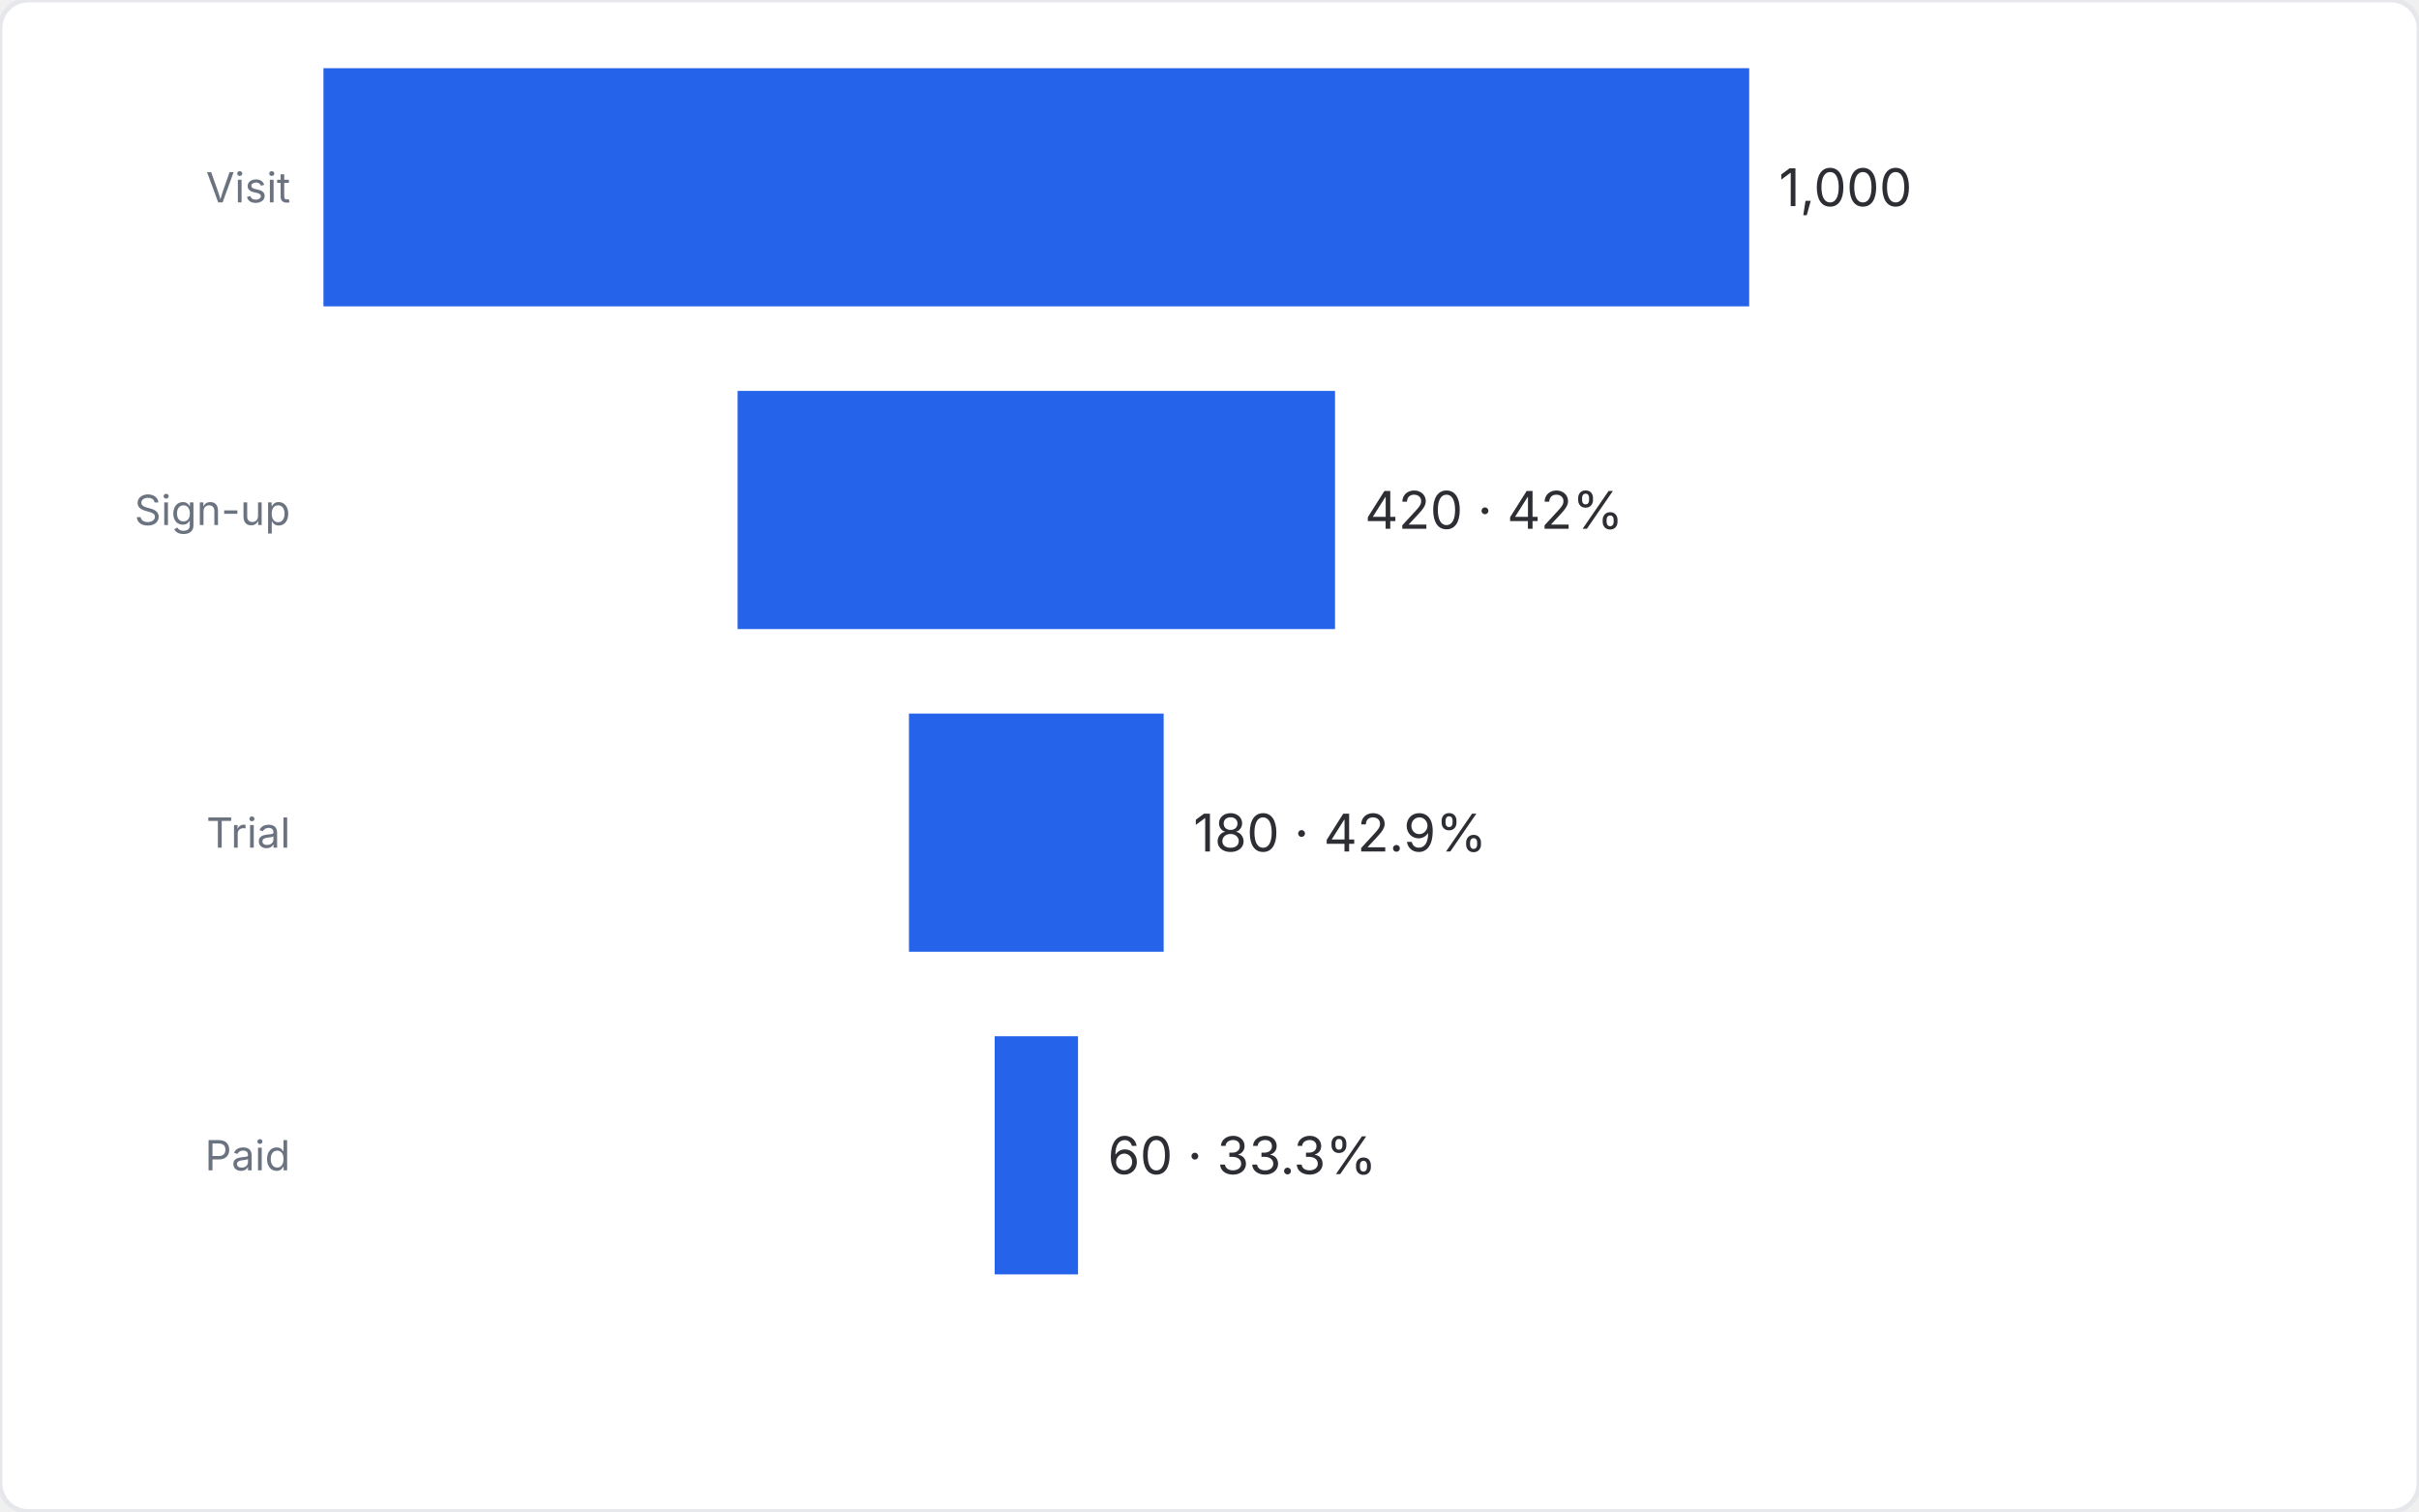
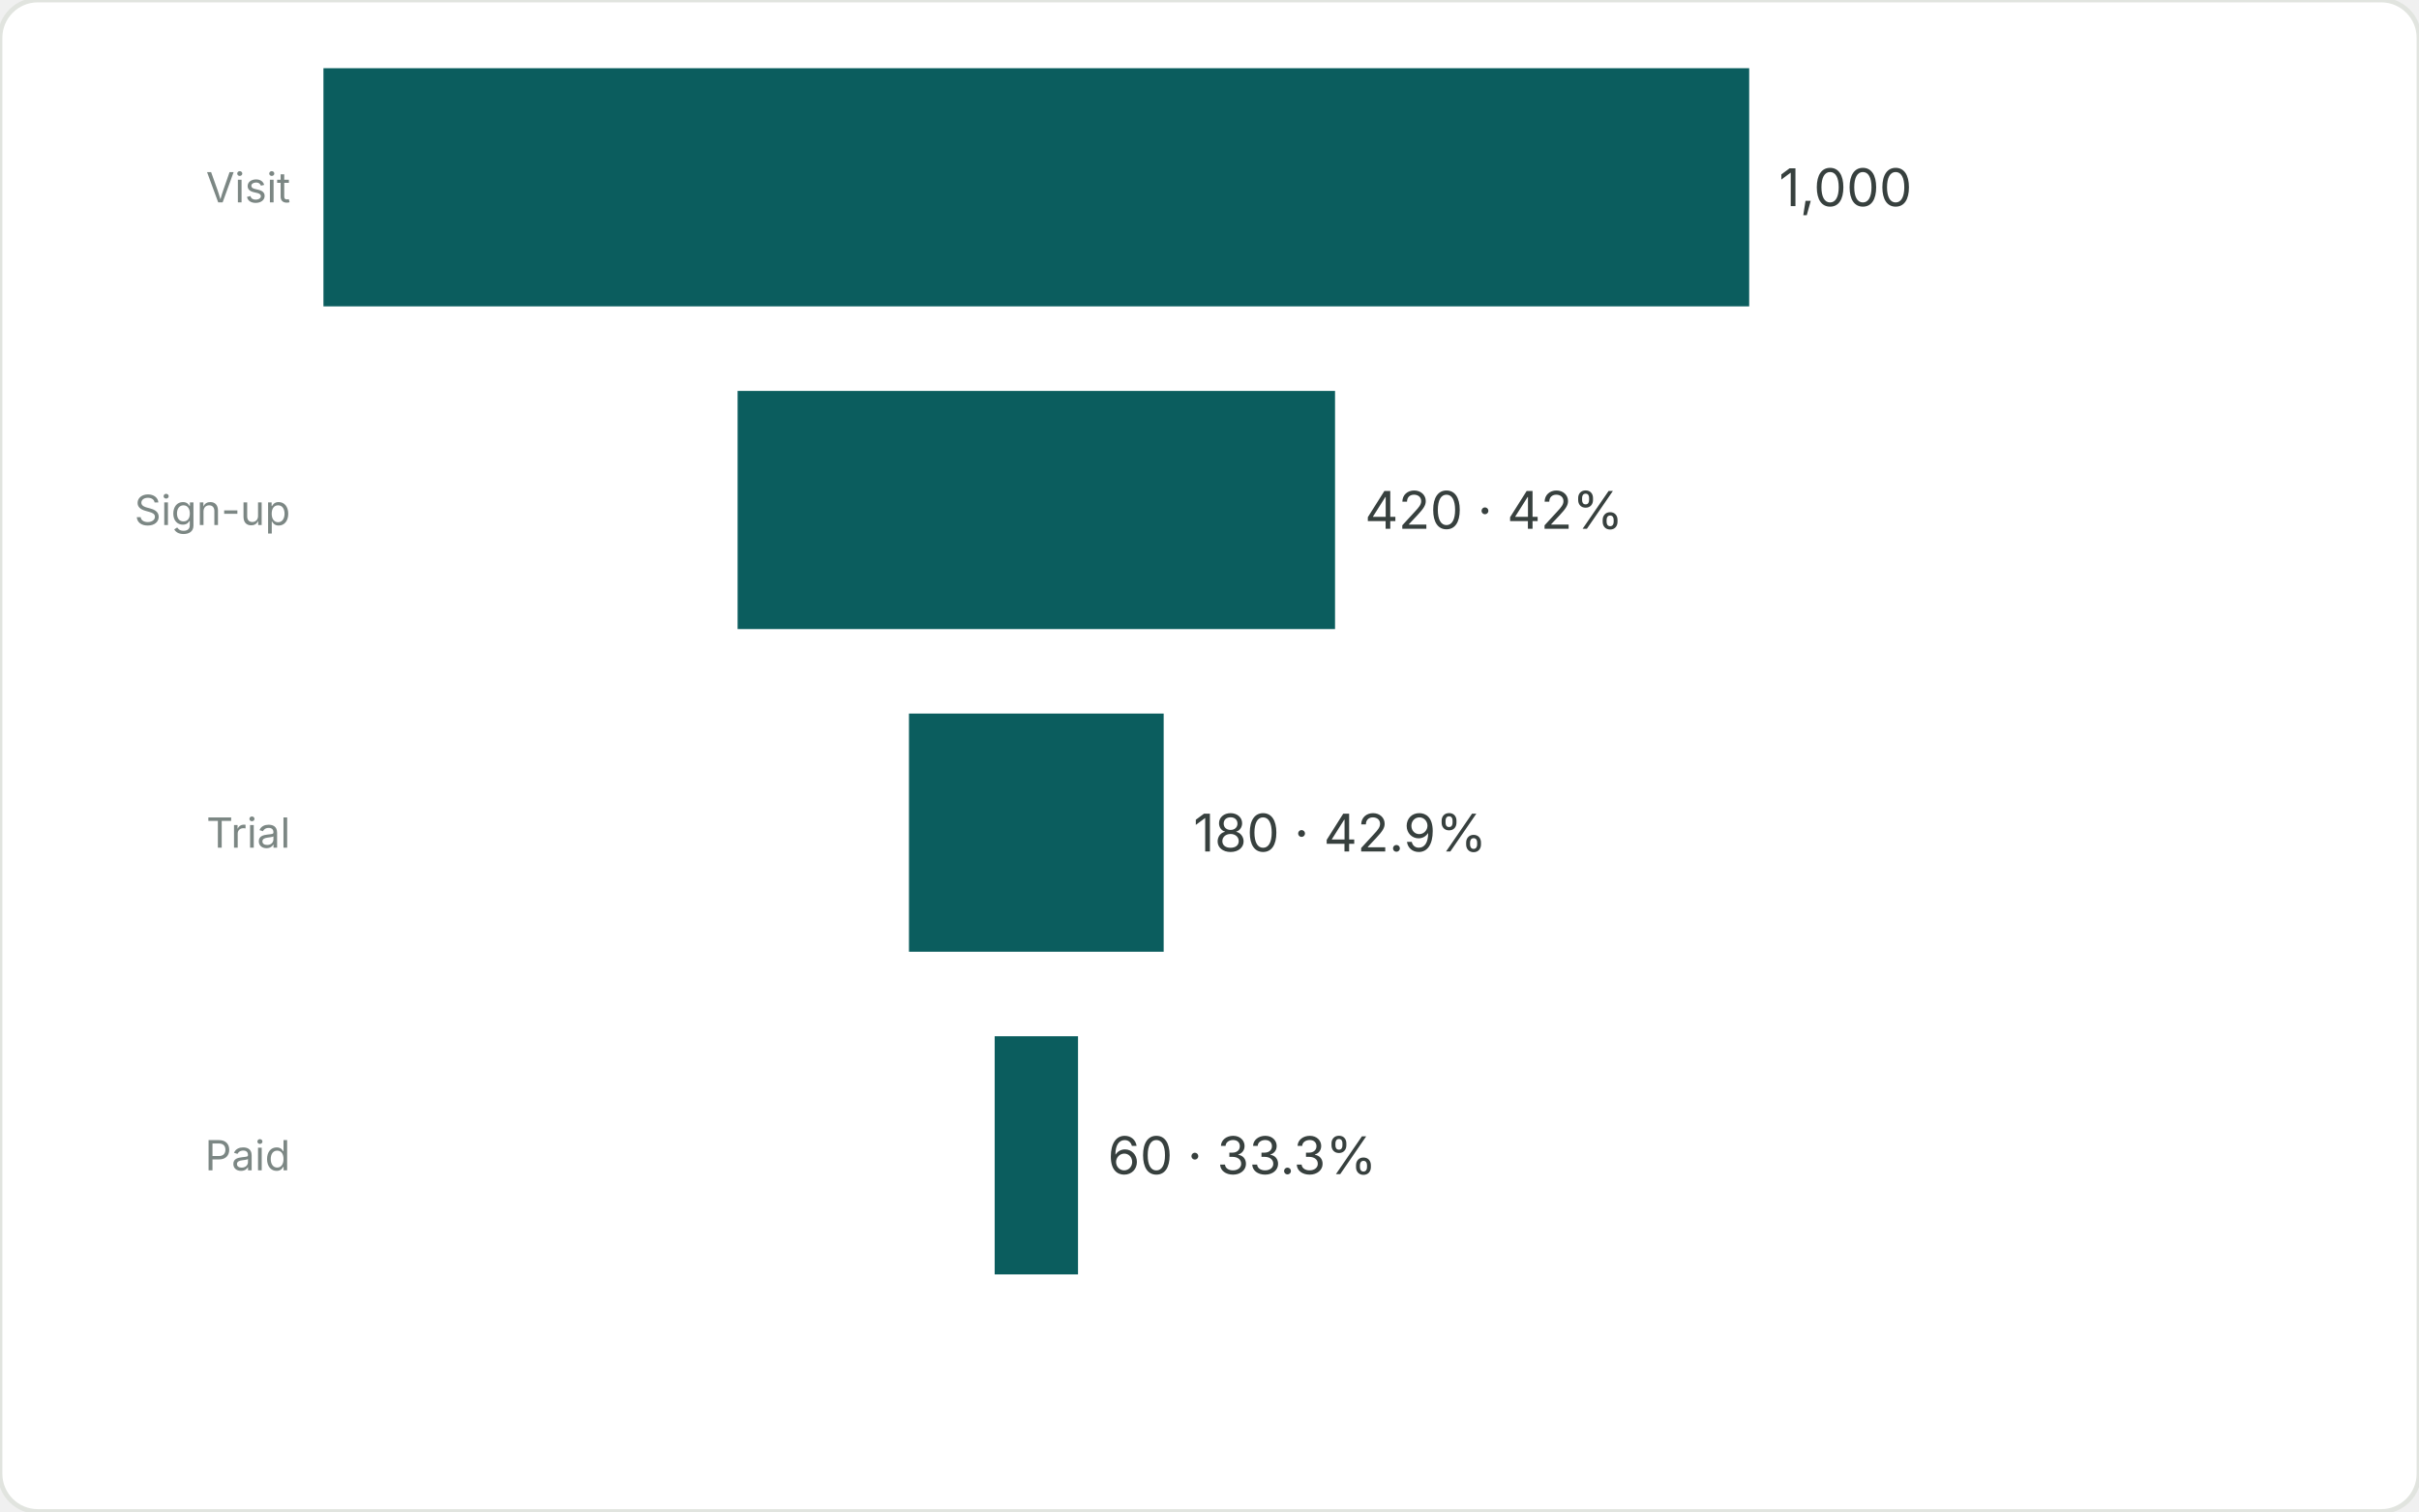
- <svg xmlns="http://www.w3.org/2000/svg" width="512.0" height="320.0" viewBox="16.0 16.0 512.0 320.0" data-theme="light" data-variant="light">
-   <rect x="16.0" y="16.0" width="512.0" height="320.0" rx="6" fill="#ffffff" stroke="#e5e7eb" stroke-width="1" />
+ <svg xmlns="http://www.w3.org/2000/svg" width="512.0" height="320.0" viewBox="16.0 16.0 512.0 320.0" data-theme="site" data-variant="light">
+   <rect x="16.0" y="16.0" width="512.0" height="320.0" rx="8" fill="#ffffff" stroke="#e1e4df" stroke-width="1" />
  <svg x="16.0" y="16.0" width="512" height="320" viewBox="0 0 512 320">
    <svg x="0.00" y="0.00" width="512" height="306" viewBox="0 0 512 306" data-plot="68.21 5.50 438.29 273.25" data-ydomain="-500 950" data-xlevels="[&quot;Paid&quot;,&quot;Trial&quot;,&quot;Sign-up&quot;,&quot;Visit&quot;]" data-flip="true">
-       <text x="61.46" y="244.59" font-size="8.80" text-anchor="end" dominant-baseline="middle" font-family="'Hanken Grotesk',system-ui,-apple-system,'Segoe UI',sans-serif" fill="#6B7280">Paid</text>
-       <text x="61.46" y="176.28" font-size="8.80" text-anchor="end" dominant-baseline="middle" font-family="'Hanken Grotesk',system-ui,-apple-system,'Segoe UI',sans-serif" fill="#6B7280">Trial</text>
-       <text x="61.46" y="107.97" font-size="8.80" text-anchor="end" dominant-baseline="middle" font-family="'Hanken Grotesk',system-ui,-apple-system,'Segoe UI',sans-serif" fill="#6B7280">Sign-up</text>
-       <text x="61.46" y="39.66" font-size="8.80" text-anchor="end" dominant-baseline="middle" font-family="'Hanken Grotesk',system-ui,-apple-system,'Segoe UI',sans-serif" fill="#6B7280">Visit</text>
-       <rect x="68.21" y="14.19" width="302.27" height="50.92" fill="#2563EB" stroke="#FFFFFF" stroke-width="0.50" data-x="Visit" data-series="Visit" data-value="1000" data-fvalue="1,000" class="gg-mark gg-bar" data-geom="col" />
-       <rect x="155.87" y="82.51" width="126.95" height="50.92" fill="#2563EB" stroke="#FFFFFF" stroke-width="0.50" data-x="Sign-up" data-series="Sign-up" data-value="420" data-fvalue="420" class="gg-mark gg-bar" data-geom="col" />
-       <rect x="192.14" y="150.82" width="54.41" height="50.92" fill="#2563EB" stroke="#FFFFFF" stroke-width="0.50" data-x="Trial" data-series="Trial" data-value="180" data-fvalue="180" class="gg-mark gg-bar" data-geom="col" />
-       <rect x="210.28" y="219.13" width="18.14" height="50.92" fill="#2563EB" stroke="#FFFFFF" stroke-width="0.50" data-x="Paid" data-series="Paid" data-value="60" data-fvalue="60" class="gg-mark gg-bar" data-geom="col" />
-       <text x="376.52" y="39.66" font-size="11.00" text-anchor="start" dominant-baseline="middle" font-family="'Hanken Grotesk',system-ui,-apple-system,'Segoe UI',sans-serif" fill="#2C2E33" class="gg-mark gg-text" data-geom="text">1,000</text>
-       <text x="288.87" y="107.97" font-size="11.00" text-anchor="start" dominant-baseline="middle" font-family="'Hanken Grotesk',system-ui,-apple-system,'Segoe UI',sans-serif" fill="#2C2E33" class="gg-mark gg-text" data-geom="text">420 · 42%</text>
-       <text x="252.59" y="176.28" font-size="11.00" text-anchor="start" dominant-baseline="middle" font-family="'Hanken Grotesk',system-ui,-apple-system,'Segoe UI',sans-serif" fill="#2C2E33" class="gg-mark gg-text" data-geom="text">180 · 42.9%</text>
-       <text x="234.46" y="244.59" font-size="11.00" text-anchor="start" dominant-baseline="middle" font-family="'Hanken Grotesk',system-ui,-apple-system,'Segoe UI',sans-serif" fill="#2C2E33" class="gg-mark gg-text" data-geom="text">60 · 33.3%</text>
+       <text x="61.46" y="244.59" font-size="8.80" text-anchor="end" dominant-baseline="middle" font-family="'Hanken Grotesk',system-ui,-apple-system,'Segoe UI',sans-serif" fill="#7C8784">Paid</text>
+       <text x="61.46" y="176.28" font-size="8.80" text-anchor="end" dominant-baseline="middle" font-family="'Hanken Grotesk',system-ui,-apple-system,'Segoe UI',sans-serif" fill="#7C8784">Trial</text>
+       <text x="61.46" y="107.97" font-size="8.80" text-anchor="end" dominant-baseline="middle" font-family="'Hanken Grotesk',system-ui,-apple-system,'Segoe UI',sans-serif" fill="#7C8784">Sign-up</text>
+       <text x="61.46" y="39.66" font-size="8.80" text-anchor="end" dominant-baseline="middle" font-family="'Hanken Grotesk',system-ui,-apple-system,'Segoe UI',sans-serif" fill="#7C8784">Visit</text>
+       <rect x="68.21" y="14.19" width="302.27" height="50.92" fill="#0B5D5E" stroke="#FFFFFF" stroke-width="0.50" data-x="Visit" data-series="Visit" data-value="1000" data-fvalue="1,000" class="gg-mark gg-bar" data-geom="col" />
+       <rect x="155.87" y="82.51" width="126.95" height="50.92" fill="#0B5D5E" stroke="#FFFFFF" stroke-width="0.50" data-x="Sign-up" data-series="Sign-up" data-value="420" data-fvalue="420" class="gg-mark gg-bar" data-geom="col" />
+       <rect x="192.14" y="150.82" width="54.41" height="50.92" fill="#0B5D5E" stroke="#FFFFFF" stroke-width="0.50" data-x="Trial" data-series="Trial" data-value="180" data-fvalue="180" class="gg-mark gg-bar" data-geom="col" />
+       <rect x="210.28" y="219.13" width="18.14" height="50.92" fill="#0B5D5E" stroke="#FFFFFF" stroke-width="0.50" data-x="Paid" data-series="Paid" data-value="60" data-fvalue="60" class="gg-mark gg-bar" data-geom="col" />
+       <text x="376.52" y="39.66" font-size="11.00" text-anchor="start" dominant-baseline="middle" font-family="'Hanken Grotesk',system-ui,-apple-system,'Segoe UI',sans-serif" fill="#37403E" class="gg-mark gg-text" data-geom="text">1,000</text>
+       <text x="288.87" y="107.97" font-size="11.00" text-anchor="start" dominant-baseline="middle" font-family="'Hanken Grotesk',system-ui,-apple-system,'Segoe UI',sans-serif" fill="#37403E" class="gg-mark gg-text" data-geom="text">420 · 42%</text>
+       <text x="252.59" y="176.28" font-size="11.00" text-anchor="start" dominant-baseline="middle" font-family="'Hanken Grotesk',system-ui,-apple-system,'Segoe UI',sans-serif" fill="#37403E" class="gg-mark gg-text" data-geom="text">180 · 42.9%</text>
+       <text x="234.46" y="244.59" font-size="11.00" text-anchor="start" dominant-baseline="middle" font-family="'Hanken Grotesk',system-ui,-apple-system,'Segoe UI',sans-serif" fill="#37403E" class="gg-mark gg-text" data-geom="text">60 · 33.3%</text>
    </svg>
  </svg>
</svg>
